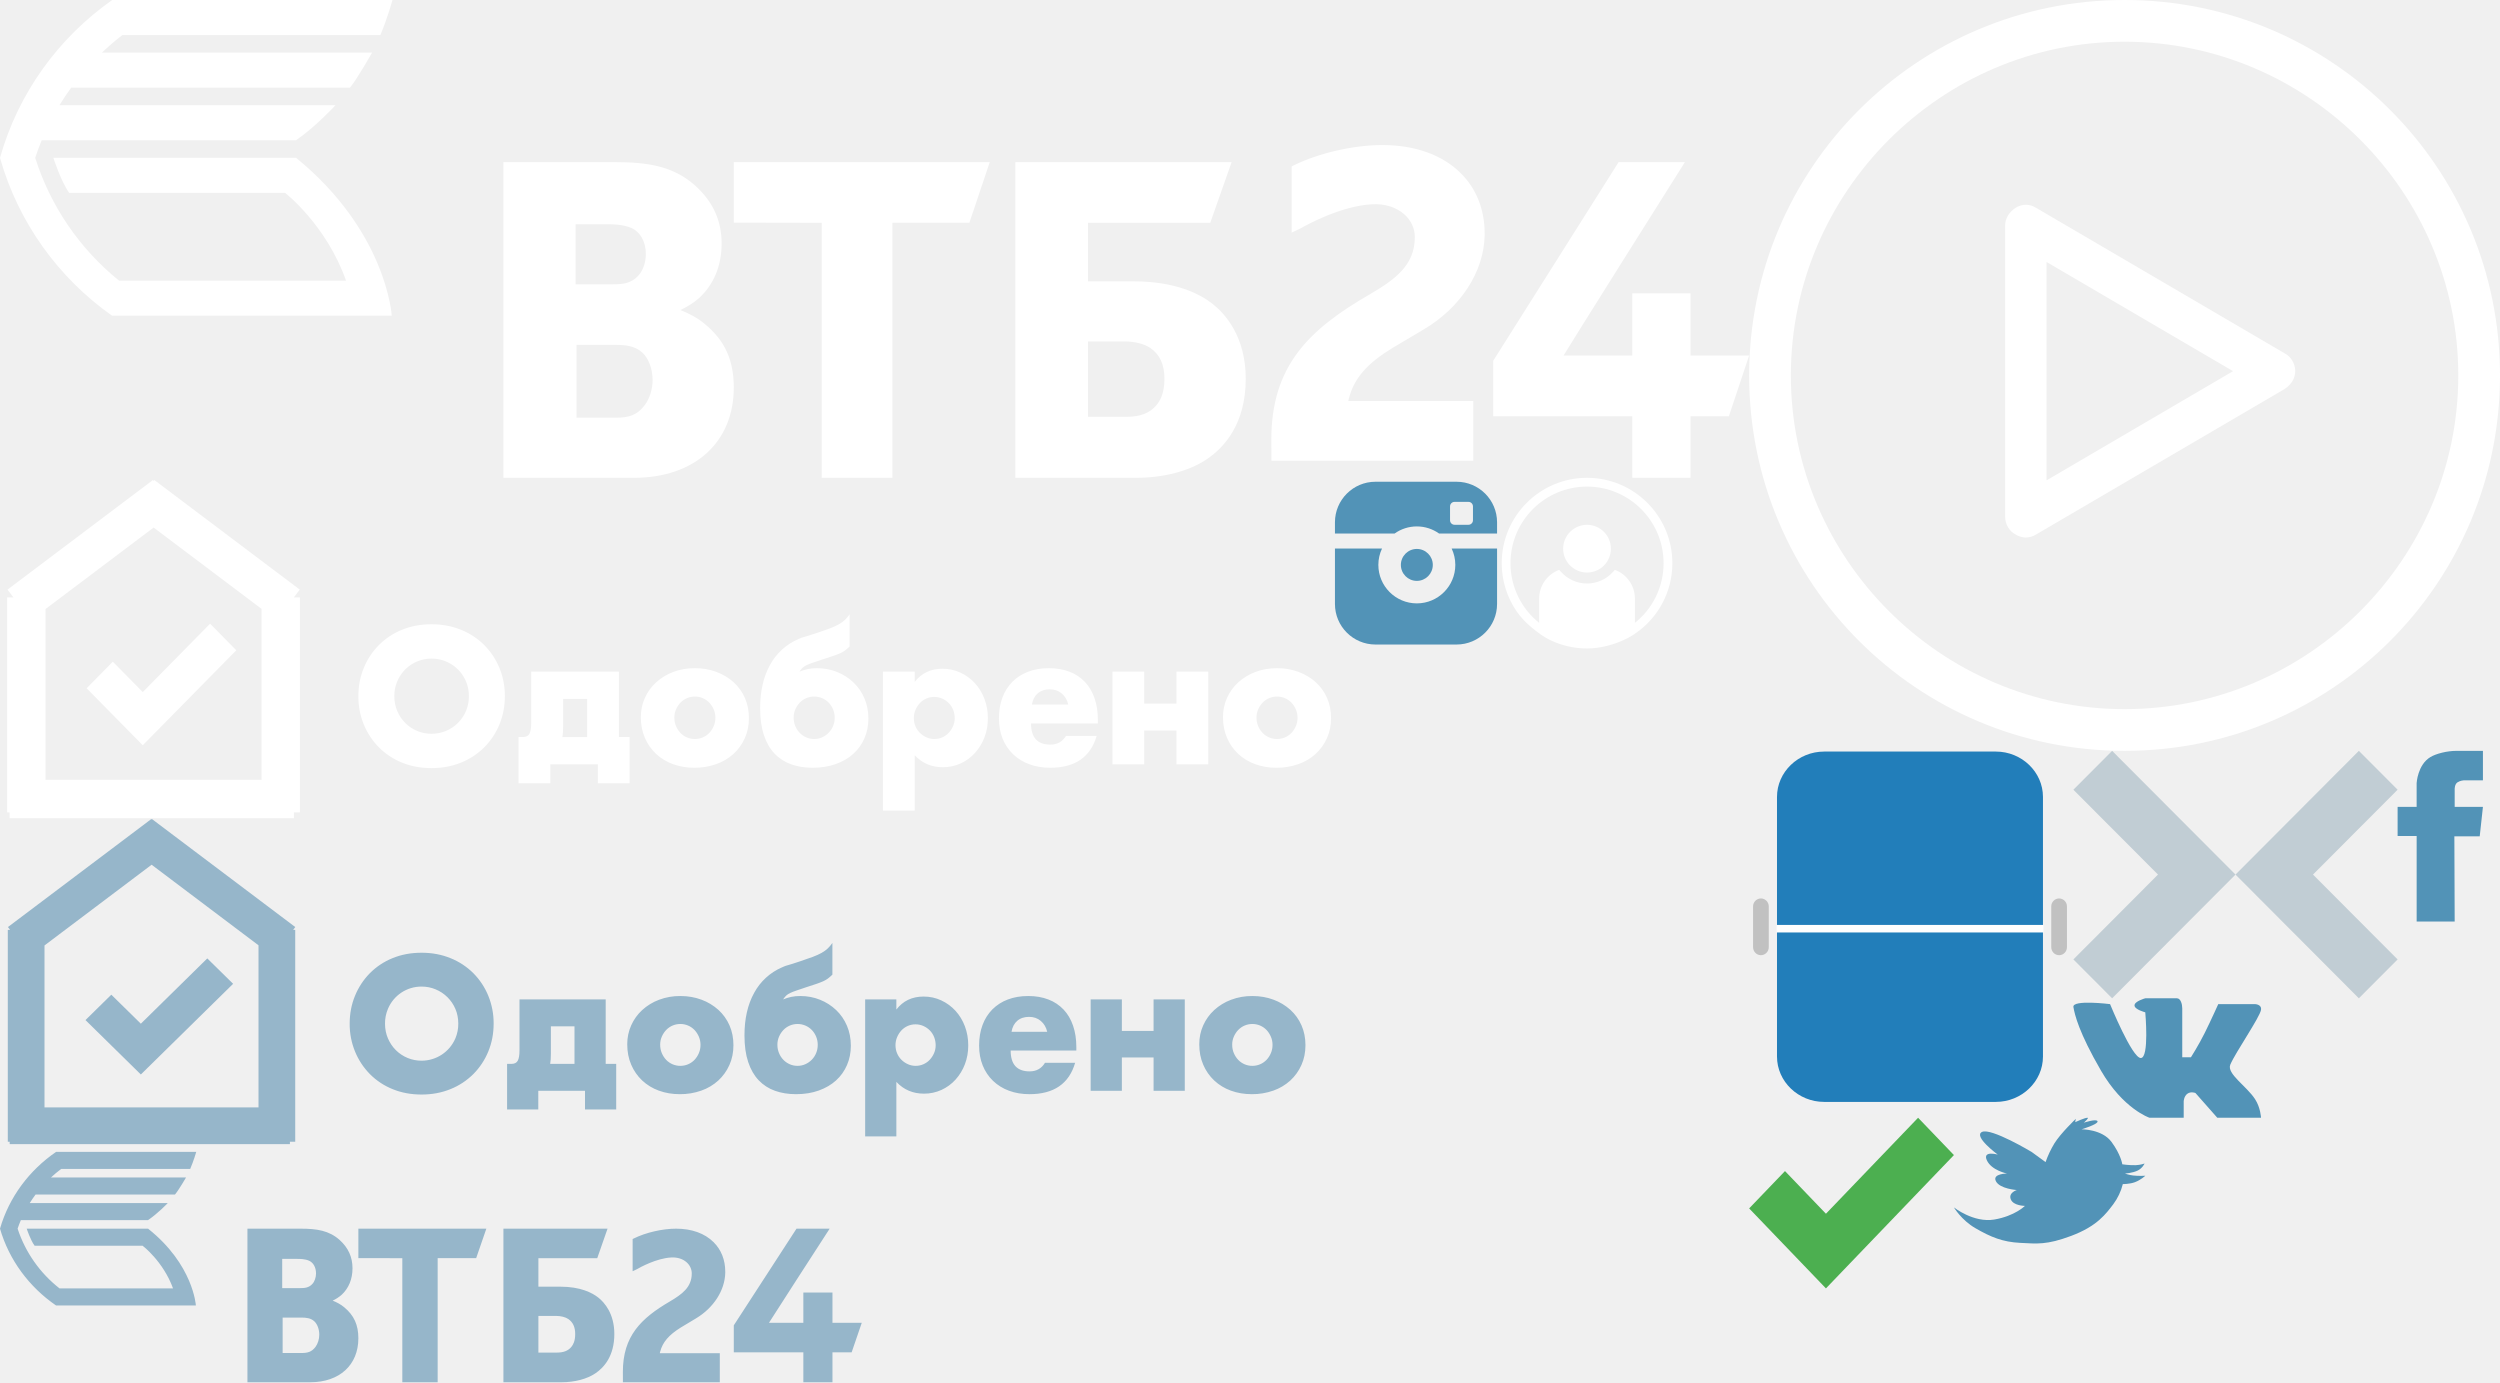
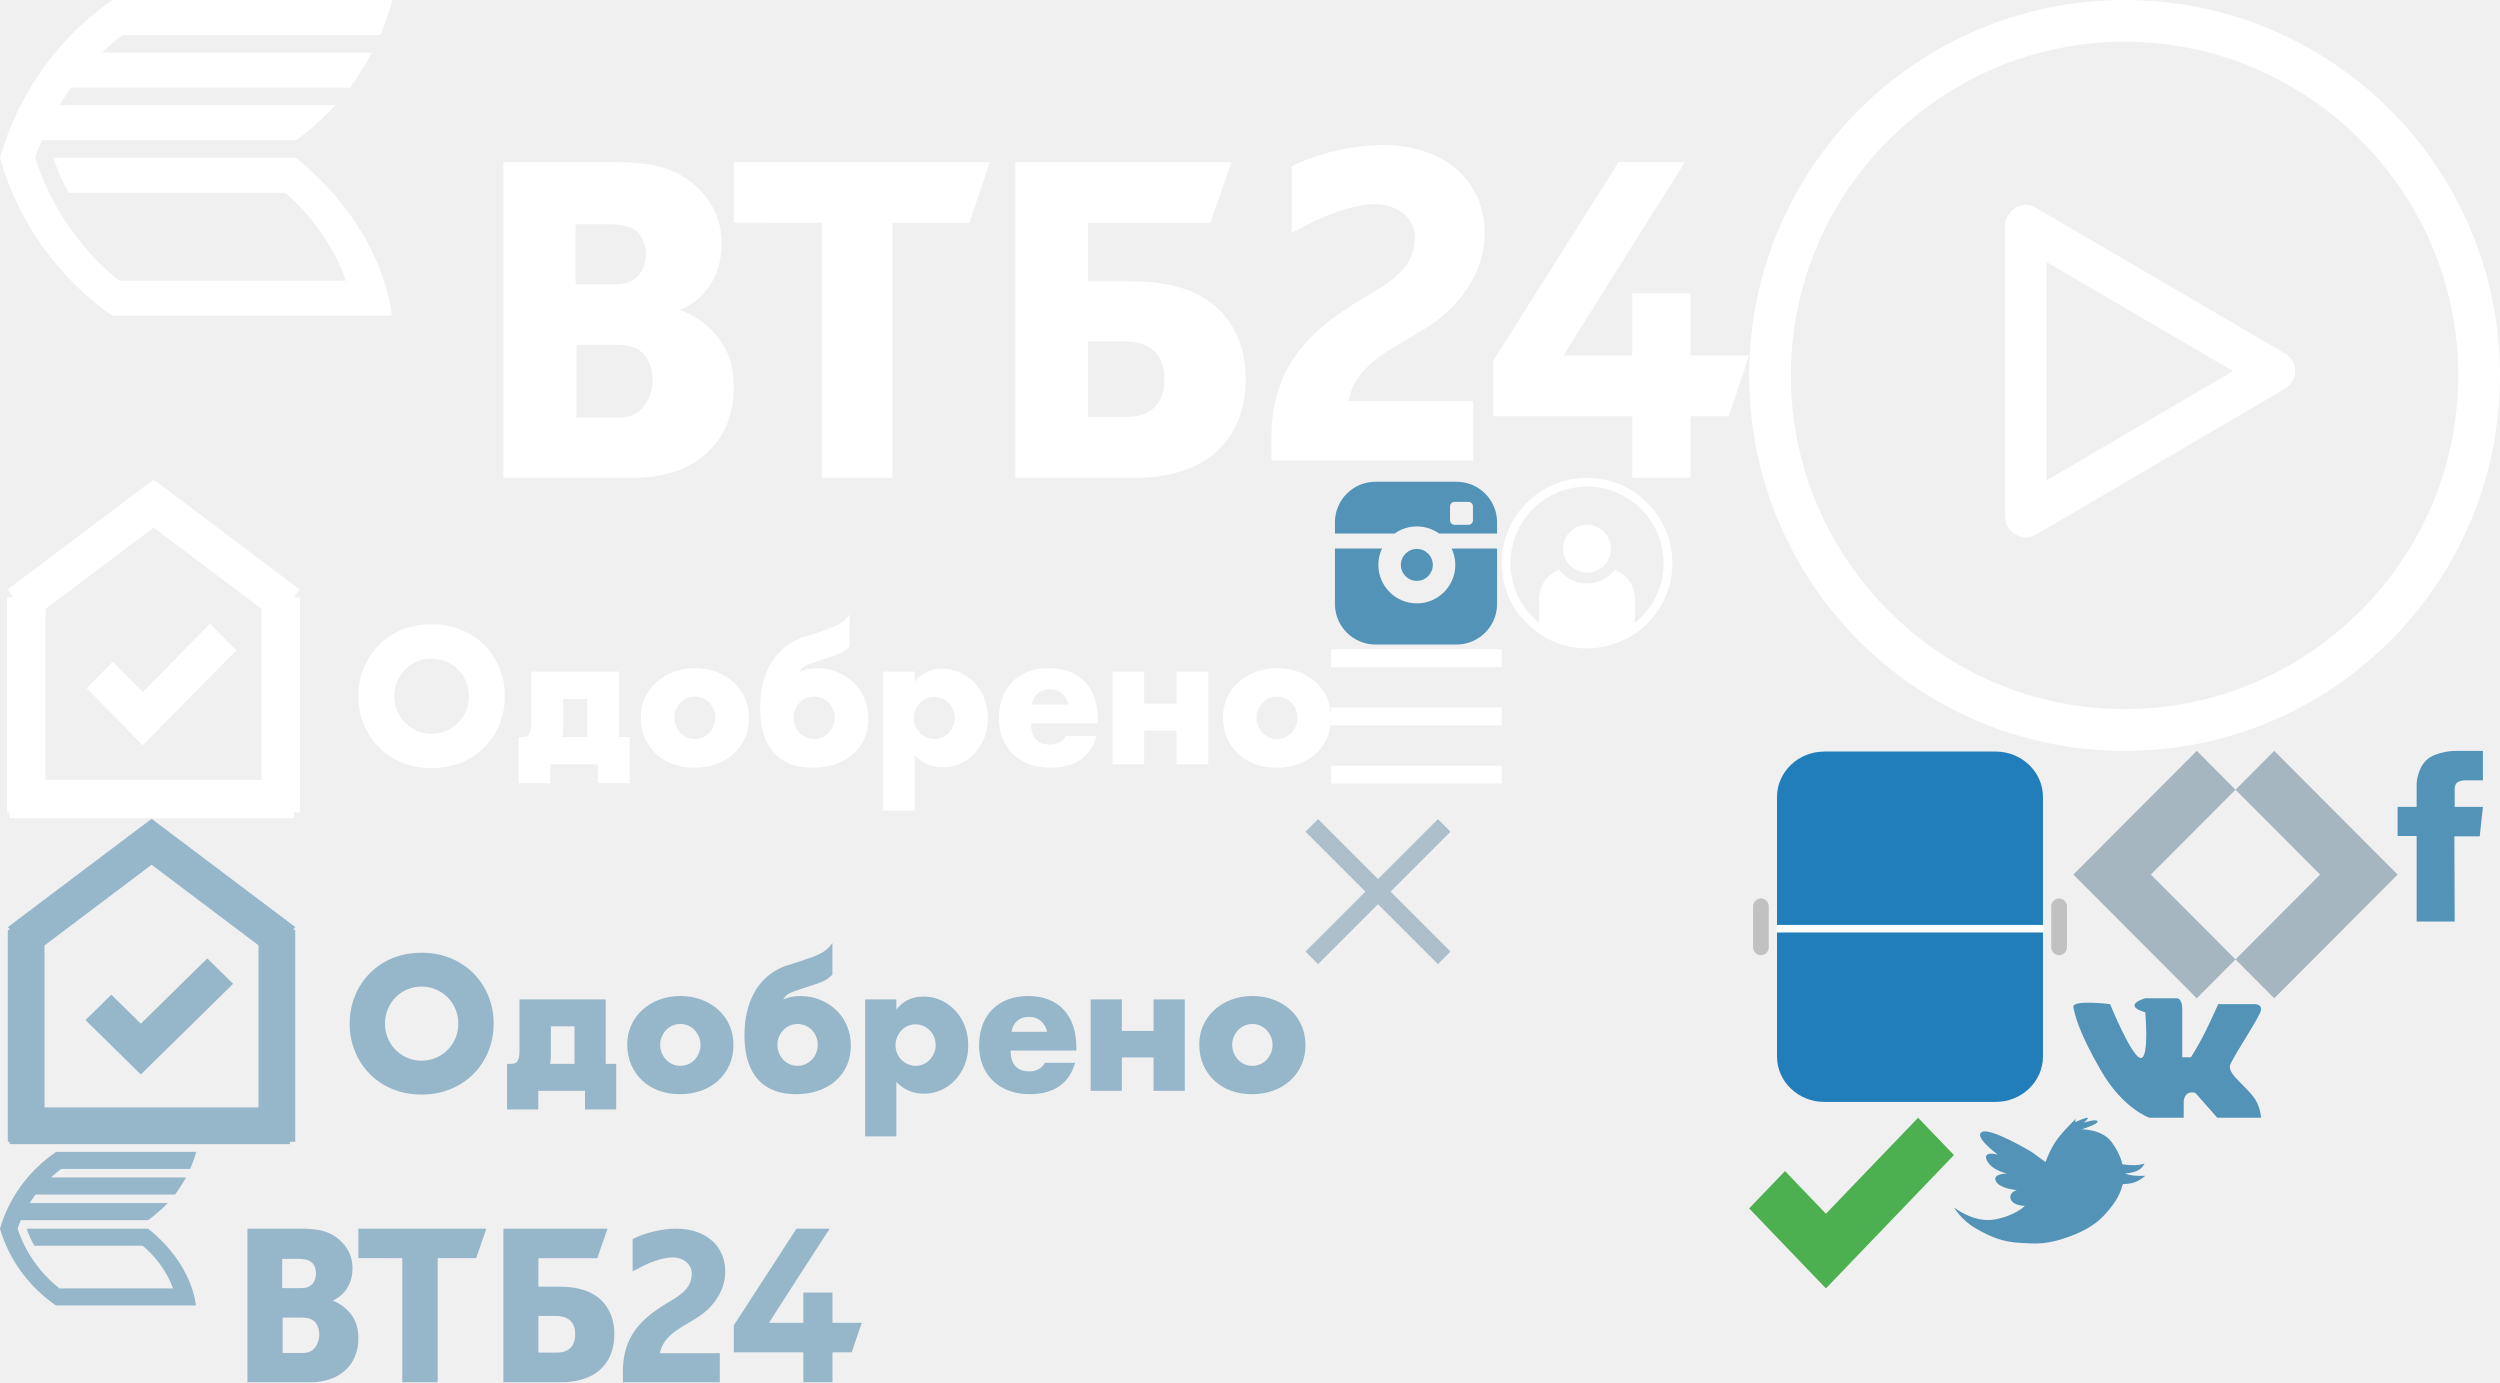
<svg xmlns="http://www.w3.org/2000/svg" width="293" height="162" viewBox="0 0 293 162">
-   <svg width="23" height="15" viewBox="0 0 23 15" id="L1VzZXJzL2FsZmFtb3RvcnMvUHJvamVjdHMvb2RvYnJlbm8vc3JjL21vZHVsZXMvZm9vdGVyL3Nwcml0ZS10dy5zdmc=" x="229" y="131">
-     <path d="M0 10.51s.877 1.482 2.502 2.425c1.842 1.07 3.235 1.625 5.247 1.728 2.012.103 3.103.26 5.975-.81 3.083-1.148 4.103-2.613 4.949-3.711a6.7 6.7 0 0 0 1.122-2.366s.808.004 1.406-.219c.721-.267 1.231-.761 1.231-.761s-.725.048-1.414-.026c-.507-.055-.979-.232-.979-.232s.92-.054 1.523-.361c.549-.28.781-.811.781-.811s-.497.177-1.047.193c-.772.023-1.561-.103-1.561-.103s-.163-1.136-1.273-2.633c-1.11-1.496-3.5-1.468-3.5-1.468s1.974-.595 1.87-.937C16.73.076 15.228.58 15.228.58s.633-.567.441-.578c-.314-.02-1.454.515-1.454.515l.068-.387s-1.766 1.678-2.509 2.875a11.714 11.714 0 0 0-1.033 2.193L9.11 4.01S4.35 1.147 3.29 1.663C2.23 2.179 5.139 4.32 5.139 4.32s-1.822-.516-1.278.67c.544 1.187 2.366 1.548 2.366 1.548s-1.768 0-1.306.903c.463.902 2.448 1.031 2.448 1.031s-1.006.31-.707 1.084c.299.774 1.658.774 1.658.774s-1.169 1.186-3.589 1.599C2.311 12.342 0 10.51 0 10.51z" fill-rule="nonzero" fill="#5293B7" />
-   </svg>
-   <svg width="22" height="14" viewBox="0 0 22 14" id="L1VzZXJzL2FsZmFtb3RvcnMvUHJvamVjdHMvb2RvYnJlbm8vc3JjL21vZHVsZXMvZm9vdGVyL3Nwcml0ZS12ay5zdmc=" x="243" y="117">
-     <path d="M.004 1.024C-.147.128 4.3.683 4.3.683S6.88 7 7.898 7c1.018 0 .528-5.357.528-5.357s-1.262-.32-1.262-.81C7.164.34 8.426 0 8.426 0h3.712c.445 0 .622.704.622 1.174v5.74h1.017s.906-1.418 1.62-2.86C16.113 2.615 16.98.684 16.98.684h4.315s.791.021.697.661c-.128.872-2.999 5.008-3.599 6.424-.452 1.067 1.9 2.512 2.902 4.055.65 1.002.697 2.177.697 2.177h-5.125l-2.562-2.903s-.528-.213-.942.086c-.415.299-.434.896-.434.896V14H8.916s-3.071-1.024-5.671-5.506S.155 1.92.004 1.024z" fill-rule="nonzero" fill="#5293B7" />
-   </svg>
-   <svg width="101" height="27" viewBox="0 0 101 27" id="L1VzZXJzL2FsZmFtb3RvcnMvUHJvamVjdHMvb2RvYnJlbm8vc3JjL21vZHVsZXMvZm9vdGVyL3Nwcml0ZS12dGIuc3Zn" y="135">
-     <g fill-rule="nonzero" fill="#96B6CA">
-       <path d="M29.287 9H29v18h7.362C39.787 27 42 24.978 42 21.848c0-1.565-.509-2.685-1.65-3.63-.416-.348-.879-.59-1.361-.784a4.526 4.526 0 0 0 1.04-.672c.841-.773 1.284-1.852 1.284-3.122 0-1.313-.494-2.4-1.511-3.32C38.562 9.22 37.14 9 35.247 9h-5.96zm5.553 3.543c.307 0 .88 0 1.359.202.517.218.839.79.839 1.497 0 .48-.166.955-.43 1.238-.413.45-.896.487-1.439.487h-2.095v-3.424h1.766zm.506 6.878c.533 0 1.084.054 1.501.446.348.324.572.933.572 1.554 0 .519-.157 1.036-.43 1.419-.453.612-.945.732-1.643.732h-2.222v-4.151h2.222zM56.588 9H42v3.45l5.152.01V27h4.142V12.456c.504-.002 4.512 0 4.512 0L57 9h-.412zM70.919 9H59v18h6.817c1.544 0 2.993-.383 3.974-1.053 1.007-.68 2.209-2.03 2.209-4.597 0-2.408-1.166-3.702-1.86-4.259-.74-.59-2.118-1.293-4.474-1.293H63.1V12.46h6.897L71.204 9h-.285zm-5.762 10.224c.577 0 1.124.14 1.46.375.536.37.796.942.796 1.751 0 .851-.254 1.264-.446 1.5-.362.452-.913.672-1.684.672H63.1v-4.298h2.057zM74.274 10.15l-.13.065-.001 3.775.498-.236c.36-.21 2.294-1.29 4.04-1.378.72-.037 1.367.173 1.819.591.37.342.573.799.573 1.287 0 1.62-1.151 2.435-2.541 3.262C75.116 19.51 73 21.59 73 25.789L73.005 27l11.356-.002v-3.405h-7.034l.042-.164c.287-1.121 1.013-1.973 2.43-2.85l1.767-1.062c2.076-1.24 3.392-3.29 3.434-5.354v-.123c0-1.375-.471-2.568-1.362-3.454C82.595 9.548 81.073 9 79.235 9c-1.601 0-3.548.451-4.96 1.15zM93.35 9L86 20.33v3.161h8.152V27h3.413v-3.509h2.248L101 20.03h-3.435v-3.545h-3.413v3.545h-4.027c.29-.488 6.137-9.53 7.111-11.029h-3.885zM17.35 8.998H3.13s.428 1.323.925 2H16.71s2.415 1.821 3.57 5.004h-13.3a14.706 14.706 0 0 1-4.916-7.004c.114-.34.241-.672.38-1h14.901c1.162-.776 2.317-2 2.317-2H3.485c.215-.342.443-.675.685-.998h16.336c.432-.503 1.298-2 1.298-2H5.972c.38-.353.78-.687 1.197-1H22.29c.414-.955.71-2 .71-2H6.575C3.436 2.15 1.07 5.298 0 8.998 1.06 12.656 3.405 15.831 6.567 18h16.39s-.288-4.787-5.606-9.002z" />
-     </g>
-   </svg>
-   <svg width="10" height="20" viewBox="0 0 10 20" id="L1VzZXJzL2FsZmFtb3RvcnMvUHJvamVjdHMvb2RvYnJlbm8vc3JjL21vZHVsZXMvZm9vdGVyL3Nwcml0ZS1mYi5zdmc=" x="281" y="88">
+   <svg width="10" height="20" viewBox="0 0 10 20" id="L1VzZXJzL2t1a2tvbWFoL3Byb2plY3RzL29kb2JyZW5vL3NyYy9tb2R1bGVzL2Zvb3Rlci9zcHJpdGUtZmIuc3Zn" x="281" y="88">
    <path d="M2.232 20h4.456l-.036-9.98h2.971L10 6.563H6.688V4.456s0-.56.334-.77c.333-.209.717-.229.717-.229H10V0H6.906C5.769 0 4.488.338 3.84.73c-1.5.904-1.61 3.051-1.61 3.051v2.782H0V9.98h2.232V20z" fill-rule="nonzero" fill="#5293B7" />
  </svg>
-   <svg width="20" height="20" viewBox="0 0 20 20" id="L1VzZXJzL2FsZmFtb3RvcnMvUHJvamVjdHMvb2RvYnJlbm8vc3JjL21vZHVsZXMvZm9vdGVyL3Nwcml0ZS1pbnMuc3Zn" x="156" y="56">
+   <svg width="20" height="20" viewBox="0 0 20 20" id="L1VzZXJzL2t1a2tvbWFoL3Byb2plY3RzL29kb2JyZW5vL3NyYy9tb2R1bGVzL2Zvb3Rlci9zcHJpdGUtaW5zLnN2Zw==" x="156" y="56">
    <path d="M11.925 10.207c0-1.032-.84-1.872-1.872-1.872s-1.872.84-1.872 1.872c0 1.033.84 1.873 1.872 1.873 1.033 0 1.872-.84 1.872-1.873zm2.638 0a4.515 4.515 0 0 1-4.51 4.51 4.515 4.515 0 0 1-4.51-4.51c0-.685.154-1.334.428-1.916H.456v6.5a4.754 4.754 0 0 0 4.748 4.748h9.503a4.754 4.754 0 0 0 4.749-4.749V8.291h-5.321c.274.582.428 1.231.428 1.916zm-.618-6.86c0-.29.237-.528.528-.528h1.63a.53.53 0 0 1 .528.528v1.63a.53.53 0 0 1-.528.528h-1.63a.529.529 0 0 1-.528-.528v-1.63zm-3.892 2.35c.972 0 1.873.31 2.61.835h6.793V5.21A4.754 4.754 0 0 0 14.707.46H5.204A4.754 4.754 0 0 0 .456 5.21v1.322h6.987a4.483 4.483 0 0 1 2.61-.835z" fill-rule="nonzero" fill="#5293B7" />
  </svg>
-   <svg width="153" height="39" viewBox="0 0 153 39" id="L1VzZXJzL2FsZmFtb3RvcnMvUHJvamVjdHMvb2RvYnJlbm8vc3JjL21vZHVsZXMvZm9vdGVyL3Nwcml0ZS1sb2dvLnN2Zw==" y="96">
+   <svg width="153" height="39" viewBox="0 0 153 39" id="L1VzZXJzL2t1a2tvbWFoL3Byb2plY3RzL29kb2JyZW5vL3NyYy9tb2R1bGVzL2Zvb3Rlci9zcHJpdGUtbG9nby5zdmc=" y="96">
    <g transform="translate(0 -1)" fill="#96B6CA" fill-rule="evenodd">
      <path d="M45.124 24.97c0 .626.115 1.204.344 1.733.229.529.539.988.93 1.378a4.244 4.244 0 0 0 3.01 1.232 4.305 4.305 0 0 0 3.96-2.61 4.315 4.315 0 0 0 .343-1.733c0-.627-.114-1.204-.343-1.733a4.303 4.303 0 0 0-2.314-2.286 4.244 4.244 0 0 0-1.646-.324 4.244 4.244 0 0 0-3.94 2.61 4.315 4.315 0 0 0-.344 1.733zm-4.142 0c0-1.17.209-2.259.627-3.268a8.171 8.171 0 0 1 1.737-2.641 7.916 7.916 0 0 1 2.657-1.764c1.03-.425 2.165-.637 3.405-.637 1.226 0 2.357.212 3.394.637a8.003 8.003 0 0 1 2.677 1.764 8.09 8.09 0 0 1 1.748 2.641 8.461 8.461 0 0 1 .627 3.268c0 1.169-.21 2.258-.627 3.267a8.09 8.09 0 0 1-1.748 2.641 8.003 8.003 0 0 1-2.677 1.765c-1.037.424-2.168.637-3.394.637-1.24 0-2.374-.213-3.405-.637a7.916 7.916 0 0 1-2.657-1.765 8.171 8.171 0 0 1-1.737-2.64 8.461 8.461 0 0 1-.627-3.268zm26.348.313h-2.768v3.215c0 .279-.007.501-.02.668a7.815 7.815 0 0 1-.061.522h2.849v-4.405zm-7.395 4.405c.363 0 .613-.125.747-.375.135-.251.202-.64.202-1.17V22.13h10.103v7.558h1.232v5.345h-3.657v-2.192h-5.475v2.192H59.43v-5.345h.505zm17.437-2.255c0 .362.064.693.192.992.128.3.296.56.505.783a2.29 2.29 0 0 0 1.667.71 2.29 2.29 0 0 0 1.667-.71c.209-.223.377-.484.505-.783.128-.3.192-.623.192-.97 0-.335-.064-.651-.192-.95-.128-.3-.296-.56-.505-.784a2.29 2.29 0 0 0-1.667-.71 2.29 2.29 0 0 0-1.667.71c-.209.223-.377.48-.505.773a2.317 2.317 0 0 0-.192.94zm-3.86-.041c0-.794.155-1.535.465-2.224.31-.689.741-1.287 1.293-1.795a6.11 6.11 0 0 1 1.97-1.201 6.904 6.904 0 0 1 2.496-.438c.889 0 1.714.142 2.475.428a6.084 6.084 0 0 1 1.98 1.19 5.33 5.33 0 0 1 1.303 1.816c.31.703.465 1.479.465 2.328 0 .85-.158 1.625-.475 2.328a5.517 5.517 0 0 1-1.303 1.817 5.794 5.794 0 0 1-1.99 1.18 7.384 7.384 0 0 1-2.516.417c-.889 0-1.71-.14-2.465-.418a5.654 5.654 0 0 1-1.95-1.19 5.52 5.52 0 0 1-1.283-1.848c-.31-.717-.464-1.513-.464-2.39zm19.963-2.38a2.29 2.29 0 0 0-1.667.71c-.208.222-.377.48-.505.772a2.369 2.369 0 0 0-.192.96c0 .334.061.651.182.95.121.3.286.56.495.783.209.223.458.4.748.533.29.132.603.198.94.198.323 0 .63-.066.919-.198a2.42 2.42 0 0 0 1.263-1.315c.12-.3.181-.617.181-.95a2.506 2.506 0 0 0-.687-1.734 2.33 2.33 0 0 0-1.677-.71zm4.082-5.784c-.189.181-.36.33-.515.449-.155.118-.34.226-.556.324a9.572 9.572 0 0 1-.808.313c-.324.111-.748.25-1.273.417-.458.153-.829.279-1.111.376a6.75 6.75 0 0 0-.687.272c-.176.083-.314.17-.415.26-.1.091-.198.199-.293.324l-.12.167a5.86 5.86 0 0 1 .939-.292 5.06 5.06 0 0 1 1.08-.104c.822 0 1.593.146 2.314.438a5.93 5.93 0 0 1 1.89 1.211c.538.515.96 1.127 1.262 1.837.303.71.455 1.49.455 2.339 0 .821-.152 1.58-.455 2.276a5.196 5.196 0 0 1-1.283 1.795c-.552.501-1.226.894-2.02 1.18-.795.285-1.684.428-2.667.428-.903 0-1.725-.132-2.466-.397a4.864 4.864 0 0 1-1.909-1.232c-.532-.557-.943-1.27-1.232-2.14-.29-.87-.435-1.91-.435-3.121 0-1.949.377-3.609 1.132-4.98a6.725 6.725 0 0 1 3.273-2.996 3.659 3.659 0 0 1 .778-.282c.128-.035.29-.083.485-.146.195-.063.481-.157.858-.282a36.479 36.479 0 0 0 1.496-.522c.404-.153.747-.31 1.03-.47.283-.16.519-.33.707-.511.189-.181.37-.397.546-.647v3.716zm12.103 8.289c0-.334-.057-.65-.172-.95-.114-.3-.28-.56-.495-.783a2.473 2.473 0 0 0-.758-.532 2.235 2.235 0 0 0-.94-.199 2.247 2.247 0 0 0-1.647.71 2.665 2.665 0 0 0-.504.783 2.39 2.39 0 0 0-.192.95c0 .334.06.647.182.94.121.292.29.546.505.762.215.215.468.39.758.522s.596.198.919.198a2.247 2.247 0 0 0 1.647-.71c.208-.223.377-.48.505-.772.128-.293.192-.599.192-.919zm-4.607 10.669h-3.657V22.13h3.657v1.19c.781-1.016 1.845-1.524 3.192-1.524.741 0 1.432.15 2.071.45.64.298 1.196.705 1.667 1.22.472.515.839 1.121 1.102 1.817.262.696.394 1.44.394 2.234 0 .793-.132 1.531-.394 2.213a5.72 5.72 0 0 1-1.092 1.796 5.041 5.041 0 0 1-1.646 1.21 4.856 4.856 0 0 1-2.061.44c-1.293 0-2.37-.46-3.233-1.379v6.389zm17.68-12.256c-.122-.529-.37-.953-.748-1.273-.377-.32-.835-.48-1.374-.48-.566 0-1.027.152-1.384.459-.357.306-.583.737-.677 1.294h4.183zm-4.284 2.192c0 1.629.74 2.443 2.223 2.443.794 0 1.394-.334 1.798-1.002h3.536c-.714 2.45-2.499 3.675-5.355 3.675-.875 0-1.677-.136-2.404-.407a5.337 5.337 0 0 1-1.869-1.16 5.172 5.172 0 0 1-1.202-1.795c-.283-.696-.425-1.475-.425-2.338 0-.891.135-1.695.405-2.412a5.09 5.09 0 0 1 1.151-1.827 5.08 5.08 0 0 1 1.809-1.158c.707-.272 1.505-.407 2.394-.407.876 0 1.664.135 2.364.407a4.77 4.77 0 0 1 1.778 1.18c.485.514.855 1.144 1.111 1.889.256.745.384 1.583.384 2.516v.396h-7.698zm16.75-2.296V22.13h3.657v10.711H135.2v-3.904h-3.718v3.904h-3.657v-10.71h3.657v3.695h3.718zm9.214 1.607c0 .362.064.693.192.992.128.3.296.56.505.783a2.29 2.29 0 0 0 1.667.71 2.29 2.29 0 0 0 1.667-.71c.209-.223.377-.484.505-.783.128-.3.192-.623.192-.97 0-.335-.064-.651-.192-.95-.128-.3-.296-.56-.505-.784a2.29 2.29 0 0 0-1.667-.71 2.29 2.29 0 0 0-1.667.71c-.209.223-.377.48-.505.773a2.317 2.317 0 0 0-.192.94zm-3.86-.041c0-.794.155-1.535.465-2.224.31-.689.741-1.287 1.293-1.795a6.11 6.11 0 0 1 1.97-1.201 6.904 6.904 0 0 1 2.496-.438c.889 0 1.714.142 2.475.428a6.084 6.084 0 0 1 1.98 1.19 5.33 5.33 0 0 1 1.303 1.816c.31.703.465 1.479.465 2.328 0 .85-.158 1.625-.475 2.328a5.517 5.517 0 0 1-1.303 1.817 5.794 5.794 0 0 1-1.99 1.18 7.384 7.384 0 0 1-2.516.417c-.889 0-1.71-.14-2.465-.418a5.654 5.654 0 0 1-1.95-1.19 5.52 5.52 0 0 1-1.283-1.848c-.31-.717-.464-1.513-.464-2.39z" />
      <g fill-rule="nonzero">
        <path d="M27.321 20.302l-3.028-2.976-7.786 7.652-3.461-3.401-3.028 2.976 6.489 6.377z" />
        <path d="M30.298 15.79L17.769 6.347l-12.554 9.46v18.983h25.083V15.79zm4.06-1.812h.242V38.81h-.624v.283H1.134v-.283h-.22V13.978h.266l-.248-.33L17.728.994l.041.054.041-.054 16.796 12.656-.248.329z" />
      </g>
    </g>
  </svg>
-   <svg width="205" height="56" viewBox="0 0 205 56" id="L1VzZXJzL2FsZmFtb3RvcnMvUHJvamVjdHMvb2RvYnJlbm8vc3JjL21vZHVsZXMvaGVhZGVyL3Nwcml0ZS12dGIuc3Zn">
-     <g fill-rule="nonzero" fill="#FFF">
-       <path d="M59.595 19H59v37h15.29C81.404 56 86 51.843 86 45.41c0-3.217-1.057-5.52-3.426-7.464-.864-.714-1.826-1.211-2.828-1.609.771-.372 1.508-.81 2.159-1.381 1.749-1.59 2.669-3.807 2.669-6.419 0-2.698-1.027-4.93-3.14-6.824C78.86 19.453 75.907 19 71.975 19H59.595zm11.533 7.283c.64 0 1.83 0 2.823.416 1.075.447 1.743 1.623 1.743 3.076 0 .988-.343 1.963-.895 2.544-.856.927-1.858 1.001-2.986 1.001h-4.352v-7.037h3.667zM72.18 40.42c1.108 0 2.252.112 3.118.918.722.665 1.187 1.918 1.187 3.193 0 1.067-.326 2.13-.894 2.917-.939 1.26-1.96 1.506-3.41 1.506h-4.615V40.42h4.614zM115.176 19H86v7.093l10.304.02V56h8.285V26.104c1.007-.003 9.024 0 9.024 0L116 19h-.824zM143.754 19H119v37h14.159c3.206 0 6.216-.788 8.254-2.164 2.091-1.398 4.587-4.172 4.587-9.45 0-4.95-2.42-7.609-3.861-8.754-1.54-1.213-4.4-2.659-9.294-2.659h-5.33v-6.858h14.326L144.347 19h-.593zm-11.967 21.016c1.198 0 2.335.287 3.034.77 1.112.76 1.651 1.936 1.651 3.6 0 1.75-.527 2.598-.925 3.084-.753.93-1.897 1.38-3.498 1.38h-4.535v-8.834h4.273zM151.655 19.364l-.27.134-.005 7.76 1.04-.486c.75-.432 4.778-2.651 8.416-2.833 1.5-.076 2.847.356 3.789 1.216.77.701 1.193 1.64 1.193 2.645 0 3.329-2.398 5.006-5.294 6.705C153.41 38.606 149 42.882 149 51.512l.01 2.488 23.658-.004v-6.998h-14.653l.087-.338c.598-2.305 2.111-4.057 5.063-5.859l3.68-2.184c4.326-2.547 7.068-6.763 7.155-11.005v-.252c0-2.826-.981-5.28-2.838-7.1-2.173-2.134-5.344-3.26-9.173-3.26-3.336 0-7.391.928-10.334 2.364zM189.702 19c-.16.25-14.616 23.155-14.702 23.29v6.498h16.305V56h6.825v-7.212h4.496L205 41.67h-6.87v-7.288h-6.826v7.288h-8.055c.582-1.004 12.275-19.59 14.223-22.671h-7.77zM34.701 18.496H6.258s.858 2.72 1.853 4.111h25.306s4.83 3.743 7.14 10.287h-26.6a30.24 30.24 0 0 1-9.832-14.398c.229-.697.483-1.382.761-2.054h29.802c2.324-1.597 4.633-4.112 4.633-4.112H6.971a30.01 30.01 0 0 1 1.37-2.053h32.672c.862-1.034 2.595-4.111 2.595-4.111H11.944a30.36 30.36 0 0 1 2.393-2.054H44.58C45.409 2.149 46 0 46 0H13.15C6.871 4.418 2.14 10.891 0 18.496 2.12 26.016 6.81 32.54 13.134 37h32.78s-.576-9.84-11.213-18.504z" />
+   <svg width="23" height="15" viewBox="0 0 23 15" id="L1VzZXJzL2t1a2tvbWFoL3Byb2plY3RzL29kb2JyZW5vL3NyYy9tb2R1bGVzL2Zvb3Rlci9zcHJpdGUtdHcuc3Zn" x="229" y="131">
+     <path d="M0 10.51s.877 1.482 2.502 2.425c1.842 1.07 3.235 1.625 5.247 1.728 2.012.103 3.103.26 5.975-.81 3.083-1.148 4.103-2.613 4.949-3.711a6.7 6.7 0 0 0 1.122-2.366s.808.004 1.406-.219c.721-.267 1.231-.761 1.231-.761s-.725.048-1.414-.026c-.507-.055-.979-.232-.979-.232s.92-.054 1.523-.361c.549-.28.781-.811.781-.811s-.497.177-1.047.193c-.772.023-1.561-.103-1.561-.103s-.163-1.136-1.273-2.633c-1.11-1.496-3.5-1.468-3.5-1.468s1.974-.595 1.87-.937C16.73.076 15.228.58 15.228.58s.633-.567.441-.578c-.314-.02-1.454.515-1.454.515l.068-.387s-1.766 1.678-2.509 2.875a11.714 11.714 0 0 0-1.033 2.193L9.11 4.01S4.35 1.147 3.29 1.663C2.23 2.179 5.139 4.32 5.139 4.32s-1.822-.516-1.278.67c.544 1.187 2.366 1.548 2.366 1.548s-1.768 0-1.306.903c.463.902 2.448 1.031 2.448 1.031s-1.006.31-.707 1.084c.299.774 1.658.774 1.658.774s-1.169 1.186-3.589 1.599C2.311 12.342 0 10.51 0 10.51z" fill-rule="nonzero" fill="#5293B7" />
+   </svg>
+   <svg width="22" height="14" viewBox="0 0 22 14" id="L1VzZXJzL2t1a2tvbWFoL3Byb2plY3RzL29kb2JyZW5vL3NyYy9tb2R1bGVzL2Zvb3Rlci9zcHJpdGUtdmsuc3Zn" x="243" y="117">
+     <path d="M.004 1.024C-.147.128 4.3.683 4.3.683S6.88 7 7.898 7c1.018 0 .528-5.357.528-5.357s-1.262-.32-1.262-.81C7.164.34 8.426 0 8.426 0h3.712c.445 0 .622.704.622 1.174v5.74h1.017s.906-1.418 1.62-2.86C16.113 2.615 16.98.684 16.98.684h4.315s.791.021.697.661c-.128.872-2.999 5.008-3.599 6.424-.452 1.067 1.9 2.512 2.902 4.055.65 1.002.697 2.177.697 2.177h-5.125l-2.562-2.903s-.528-.213-.942.086c-.415.299-.434.896-.434.896V14H8.916s-3.071-1.024-5.671-5.506S.155 1.92.004 1.024z" fill-rule="nonzero" fill="#5293B7" />
+   </svg>
+   <svg width="101" height="27" viewBox="0 0 101 27" id="L1VzZXJzL2t1a2tvbWFoL3Byb2plY3RzL29kb2JyZW5vL3NyYy9tb2R1bGVzL2Zvb3Rlci9zcHJpdGUtdnRiLnN2Zw==" y="135">
+     <g fill-rule="nonzero" fill="#96B6CA">
+       <path d="M29.287 9H29v18h7.362C39.787 27 42 24.978 42 21.848c0-1.565-.509-2.685-1.65-3.63-.416-.348-.879-.59-1.361-.784a4.526 4.526 0 0 0 1.04-.672c.841-.773 1.284-1.852 1.284-3.122 0-1.313-.494-2.4-1.511-3.32C38.562 9.22 37.14 9 35.247 9h-5.96zm5.553 3.543c.307 0 .88 0 1.359.202.517.218.839.79.839 1.497 0 .48-.166.955-.43 1.238-.413.45-.896.487-1.439.487h-2.095v-3.424h1.766zm.506 6.878c.533 0 1.084.054 1.501.446.348.324.572.933.572 1.554 0 .519-.157 1.036-.43 1.419-.453.612-.945.732-1.643.732h-2.222v-4.151h2.222zM56.588 9H42v3.45l5.152.01V27h4.142V12.456c.504-.002 4.512 0 4.512 0L57 9h-.412zM70.919 9H59v18h6.817c1.544 0 2.993-.383 3.974-1.053 1.007-.68 2.209-2.03 2.209-4.597 0-2.408-1.166-3.702-1.86-4.259-.74-.59-2.118-1.293-4.474-1.293H63.1V12.46h6.897L71.204 9h-.285zm-5.762 10.224c.577 0 1.124.14 1.46.375.536.37.796.942.796 1.751 0 .851-.254 1.264-.446 1.5-.362.452-.913.672-1.684.672H63.1v-4.298h2.057zM74.274 10.15l-.13.065-.001 3.775.498-.236c.36-.21 2.294-1.29 4.04-1.378.72-.037 1.367.173 1.819.591.37.342.573.799.573 1.287 0 1.62-1.151 2.435-2.541 3.262C75.116 19.51 73 21.59 73 25.789L73.005 27l11.356-.002v-3.405h-7.034l.042-.164c.287-1.121 1.013-1.973 2.43-2.85l1.767-1.062c2.076-1.24 3.392-3.29 3.434-5.354v-.123c0-1.375-.471-2.568-1.362-3.454C82.595 9.548 81.073 9 79.235 9c-1.601 0-3.548.451-4.96 1.15zM93.35 9L86 20.33v3.161h8.152V27h3.413v-3.509h2.248L101 20.03h-3.435v-3.545h-3.413v3.545h-4.027c.29-.488 6.137-9.53 7.111-11.029h-3.885zM17.35 8.998H3.13s.428 1.323.925 2H16.71s2.415 1.821 3.57 5.004h-13.3a14.706 14.706 0 0 1-4.916-7.004c.114-.34.241-.672.38-1h14.901c1.162-.776 2.317-2 2.317-2H3.485c.215-.342.443-.675.685-.998h16.336c.432-.503 1.298-2 1.298-2H5.972c.38-.353.78-.687 1.197-1H22.29c.414-.955.71-2 .71-2H6.575C3.436 2.15 1.07 5.298 0 8.998 1.06 12.656 3.405 15.831 6.567 18h16.39s-.288-4.787-5.606-9.002z" />
    </g>
  </svg>
-   <svg width="20" height="20" viewBox="0 0 20 20" id="L1VzZXJzL2FsZmFtb3RvcnMvUHJvamVjdHMvb2RvYnJlbm8vc3JjL21vZHVsZXMvaGVhZGVyL3Nwcml0ZS1jYWJpbmV0LnN2Zw==" x="176" y="56">
+   <svg width="20" height="20" viewBox="0 0 20 20" id="L1VzZXJzL2t1a2tvbWFoL3Byb2plY3RzL29kb2JyZW5vL3NyYy9tb2R1bGVzL2hlYWRlci9zcHJpdGUtY2FiaW5ldC5zdmc=" x="176" y="56">
    <g fill="none" fill-rule="evenodd">
      <path d="M12.076 10.18c.465-.515.721-1.18.721-1.874A2.802 2.802 0 0 0 10 5.507a2.802 2.802 0 0 0-2.799 2.8c0 .692.256 1.357.722 1.873.53.586 1.287.922 2.077.922s1.547-.336 2.077-.922z" fill="#FFF" fill-rule="nonzero" />
      <path d="M9.999 1.029c-4.946 0-8.97 4.025-8.97 8.972 0 2.75 1.239 5.301 3.357 6.997v-2.835c0-1.53.957-2.862 2.35-3.376l.231.255A4.094 4.094 0 0 0 10 12.388c1.153 0 2.258-.49 3.031-1.346l.231-.255a3.597 3.597 0 0 1 2.35 3.376V17a8.922 8.922 0 0 0 3.36-6.998c0-4.947-4.025-8.972-8.972-8.972z" />
      <path d="M9.999 0C4.486 0 0 4.486 0 10.001c0 2.015.615 4.009 1.76 5.668.494.714 1.106 1.337 1.772 1.892.336.28.686.545 1.043.8.587.42 1.184.721 1.865.982A9.97 9.97 0 0 0 9.999 20c.795 0 1.588-.11 2.358-.306.39-.1.774-.221 1.151-.36.196-.072.39-.15.581-.23.45-.19.875-.408 1.287-.673l.236-.15v-.01A9.948 9.948 0 0 0 20 10C20 4.486 15.514 0 9.999 0zm5.613 17v-2.837c0-1.53-.958-2.862-2.35-3.376l-.232.255A4.094 4.094 0 0 1 10 12.388a4.094 4.094 0 0 1-3.031-1.346l-.232-.255a3.597 3.597 0 0 0-2.35 3.376v2.835a8.93 8.93 0 0 1-3.357-6.997c0-4.947 4.024-8.972 8.97-8.972 4.947 0 8.972 4.025 8.972 8.972A8.922 8.922 0 0 1 15.61 17z" fill="#FFF" fill-rule="nonzero" />
    </g>
  </svg>
-   <svg width="156" height="40" viewBox="0 0 156 40" id="L1VzZXJzL2FsZmFtb3RvcnMvUHJvamVjdHMvb2RvYnJlbm8vc3JjL21vZHVsZXMvaGVhZGVyL3Nwcml0ZS1sb2dvLXdoaXRlLnN2Zw==" y="56">
+   <svg width="156" height="40" viewBox="0 0 156 40" id="L1VzZXJzL2t1a2tvbWFoL3Byb2plY3RzL29kb2JyZW5vL3NyYy9tb2R1bGVzL2hlYWRlci9zcHJpdGUtbG9nby13aGl0ZS5zdmc=" y="56">
    <g fill="#FFF" fill-rule="evenodd">
      <path d="M46.215 25.594c0 .635.117 1.221.35 1.758.233.536.548 1.002.946 1.398A4.332 4.332 0 0 0 50.575 30a4.382 4.382 0 0 0 3.074-1.25 4.365 4.365 0 0 0 1.306-3.156c0-.635-.117-1.221-.35-1.758a4.364 4.364 0 0 0-4.03-2.647 4.332 4.332 0 0 0-3.064 1.25 4.449 4.449 0 0 0-.946 1.397 4.365 4.365 0 0 0-.35 1.758zm-4.215 0c0-1.186.212-2.29.637-3.315a8.286 8.286 0 0 1 1.769-2.679 8.058 8.058 0 0 1 2.704-1.79c1.049-.43 2.203-.645 3.465-.645 1.247 0 2.399.215 3.454.646a8.146 8.146 0 0 1 2.725 1.79 8.204 8.204 0 0 1 1.778 2.678c.425 1.024.638 2.129.638 3.315s-.213 2.29-.638 3.314a8.204 8.204 0 0 1-1.778 2.68 8.146 8.146 0 0 1-2.725 1.79c-1.055.43-2.207.645-3.454.645-1.262 0-2.416-.215-3.465-.646a8.058 8.058 0 0 1-2.704-1.79 8.286 8.286 0 0 1-1.769-2.679C42.212 27.885 42 26.78 42 25.594zm26.814.318h-2.817v3.261c0 .282-.007.508-.02.678-.015.17-.035.346-.062.53h2.899v-4.47zm-7.526 4.468c.37 0 .624-.127.76-.38.138-.255.206-.65.206-1.187v-6.1h10.282v7.667h1.254v5.422h-3.722v-2.224h-5.572v2.224h-3.722V30.38h.514zm17.746-2.287c0 .367.065.702.195 1.006.13.304.301.568.514.794.212.226.466.403.76.53.296.127.607.19.936.19a2.338 2.338 0 0 0 1.697-.72c.212-.226.384-.49.514-.794.13-.304.195-.632.195-.985 0-.339-.065-.66-.195-.963a2.702 2.702 0 0 0-.514-.795 2.338 2.338 0 0 0-1.696-.72 2.338 2.338 0 0 0-1.697.72 2.743 2.743 0 0 0-.514.784c-.13.296-.195.614-.195.953zm-3.928-.042c0-.805.158-1.557.473-2.256a5.531 5.531 0 0 1 1.316-1.821 6.221 6.221 0 0 1 2.005-1.218c.774-.297 1.62-.445 2.54-.445a7.14 7.14 0 0 1 2.518.434c.775.29 1.447.692 2.015 1.208a5.407 5.407 0 0 1 1.327 1.842c.315.713.473 1.5.473 2.362 0 .86-.161 1.648-.483 2.361a5.597 5.597 0 0 1-1.327 1.842 5.9 5.9 0 0 1-2.025 1.197 7.537 7.537 0 0 1-2.56.424 7.213 7.213 0 0 1-2.509-.424 5.757 5.757 0 0 1-1.984-1.207 5.6 5.6 0 0 1-1.306-1.874c-.315-.728-.473-1.536-.473-2.425zm20.316-2.415a2.338 2.338 0 0 0-1.696.72 2.743 2.743 0 0 0-.514.784c-.13.296-.196.621-.196.974 0 .339.062.66.185.964.124.303.292.568.504.794.213.226.466.406.76.54.296.134.614.201.957.201.33 0 .64-.067.936-.2.294-.135.551-.315.77-.541.22-.226.391-.49.515-.794.123-.304.185-.625.185-.964a2.535 2.535 0 0 0-.7-1.758 2.372 2.372 0 0 0-1.706-.72zm4.154-5.866a6.275 6.275 0 0 1-.525.455c-.157.12-.346.23-.565.328a9.76 9.76 0 0 1-.823.318c-.329.113-.76.254-1.295.424-.466.155-.843.282-1.131.38-.288.1-.52.191-.7.276a1.787 1.787 0 0 0-.42.265 2.278 2.278 0 0 0-.299.328l-.123.17c.315-.127.634-.226.956-.297.322-.07.689-.106 1.1-.106.836 0 1.621.148 2.355.445a6.037 6.037 0 0 1 1.922 1.228 5.574 5.574 0 0 1 1.285 1.864c.309.72.463 1.51.463 2.372 0 .833-.154 1.603-.463 2.309a5.27 5.27 0 0 1-1.305 1.82c-.562.51-1.248.908-2.057 1.198-.809.289-1.713.434-2.714.434-.918 0-1.755-.134-2.509-.403a4.952 4.952 0 0 1-1.943-1.25c-.541-.564-.96-1.288-1.254-2.17-.295-.883-.442-1.938-.442-3.166 0-1.977.384-3.66 1.151-5.051a6.836 6.836 0 0 1 3.331-3.04 3.73 3.73 0 0 1 .792-.285c.13-.036.295-.085.494-.149.198-.063.49-.159.874-.286.603-.197 1.11-.374 1.521-.53.411-.154.761-.313 1.049-.476.288-.162.528-.335.72-.518a4.4 4.4 0 0 0 .555-.657v3.77zm12.317 8.408c0-.34-.058-.66-.175-.964a2.32 2.32 0 0 0-.504-.794 2.517 2.517 0 0 0-.77-.54 2.28 2.28 0 0 0-.957-.201 2.287 2.287 0 0 0-1.676.72c-.212.226-.384.49-.514.794-.13.303-.195.625-.195.964 0 .338.061.656.185.953.123.296.295.554.514.773.22.218.476.395.771.53.295.133.607.2.936.2a2.287 2.287 0 0 0 1.676-.72c.212-.226.383-.487.514-.783.13-.297.195-.608.195-.932zM107.205 39h-3.722V22.714h3.722v1.207c.795-1.03 1.878-1.546 3.248-1.546.754 0 1.457.152 2.108.455a5.347 5.347 0 0 1 1.697 1.24c.48.521.853 1.136 1.12 1.842.268.706.401 1.46.401 2.266 0 .805-.133 1.553-.4 2.245a5.799 5.799 0 0 1-1.111 1.821 5.13 5.13 0 0 1-1.676 1.228 4.956 4.956 0 0 1-2.097.445c-1.316 0-2.413-.466-3.29-1.398V39zm17.992-12.432c-.123-.536-.377-.967-.76-1.292-.385-.324-.85-.487-1.4-.487-.575 0-1.044.155-1.408.466-.363.31-.593.748-.689 1.313h4.257zm-4.36 2.224c0 1.652.755 2.478 2.263 2.478.808 0 1.418-.34 1.83-1.017h3.598c-.726 2.485-2.543 3.728-5.449 3.728-.891 0-1.707-.138-2.447-.413a5.434 5.434 0 0 1-1.902-1.176 5.245 5.245 0 0 1-1.224-1.821c-.287-.706-.431-1.497-.431-2.372 0-.904.137-1.72.41-2.446a5.162 5.162 0 0 1 1.173-1.853c.507-.509 1.12-.9 1.84-1.176.72-.275 1.532-.413 2.437-.413.891 0 1.693.138 2.406.413a4.856 4.856 0 0 1 1.81 1.197c.493.522.87 1.161 1.13 1.916.26.756.391 1.607.391 2.553v.402h-7.834zm17.047-2.33v-3.748h3.722v10.864h-3.722v-3.96h-3.783v3.96h-3.722V22.714h3.722v3.748h3.783zm9.377 1.631c0 .367.065.702.195 1.006.13.304.302.568.514.794a2.338 2.338 0 0 0 1.696.72 2.338 2.338 0 0 0 1.697-.72c.213-.226.384-.49.514-.794.13-.304.196-.632.196-.985 0-.339-.066-.66-.196-.963a2.702 2.702 0 0 0-.514-.795 2.338 2.338 0 0 0-1.696-.72 2.338 2.338 0 0 0-1.697.72 2.743 2.743 0 0 0-.514.784c-.13.296-.195.614-.195.953zm-3.928-.042c0-.805.158-1.557.473-2.256a5.531 5.531 0 0 1 1.316-1.821 6.221 6.221 0 0 1 2.005-1.218c.775-.297 1.621-.445 2.54-.445a7.14 7.14 0 0 1 2.519.434c.774.29 1.446.692 2.015 1.208a5.407 5.407 0 0 1 1.326 1.842c.315.713.473 1.5.473 2.362 0 .86-.161 1.648-.483 2.361a5.597 5.597 0 0 1-1.327 1.842 5.9 5.9 0 0 1-2.025 1.197 7.537 7.537 0 0 1-2.56.424 7.213 7.213 0 0 1-2.509-.424 5.757 5.757 0 0 1-1.984-1.207 5.6 5.6 0 0 1-1.306-1.874c-.315-.728-.473-1.536-.473-2.425z" />
      <g fill-rule="nonzero">
        <path d="M27.692 20.213l-3.069-3.116-7.892 8.014-3.508-3.562-3.07 3.116 6.578 6.679z" />
        <path d="M30.653 15.358l-12.648-9.53-12.672 9.55v20.017h25.32V15.358zm3.785-1.34h.711v25.198h-.699v.676H1.126v-.676h-.29V14.018h.737l-.691-.917L17.924.259l.081.108.082-.108L35.129 13.1l-.691.917z" />
      </g>
    </g>
  </svg>
-   <svg width="24" height="20" viewBox="0 0 24 20" id="L1VzZXJzL2FsZmFtb3RvcnMvUHJvamVjdHMvb2RvYnJlbm8vc3JjL21vZHVsZXMvbGFzdC9zcHJpdGUtY2hlY2suc3Zn" x="205" y="131">
+   <svg width="20" height="16" viewBox="0 0 20 16" id="L1VzZXJzL2t1a2tvbWFoL3Byb2plY3RzL29kb2JyZW5vL3NyYy9tb2R1bGVzL2hlYWRlci9zcHJpdGUtbWVudS5zdmc=" x="156" y="76">
+     <path d="M0 .095v2.098h20V.095H0zm0 6.82v2.098h20V6.915H0zm0 6.82v2.098h20v-2.099H0z" fill-rule="nonzero" fill="#FFF" />
+   </svg>
+   <svg width="205" height="56" viewBox="0 0 205 56" id="L1VzZXJzL2t1a2tvbWFoL3Byb2plY3RzL29kb2JyZW5vL3NyYy9tb2R1bGVzL2hlYWRlci9zcHJpdGUtdnRiLnN2Zw==">
+     <g fill-rule="nonzero" fill="#FFF">
+       <path d="M59.595 19H59v37h15.29C81.404 56 86 51.843 86 45.41c0-3.217-1.057-5.52-3.426-7.464-.864-.714-1.826-1.211-2.828-1.609.771-.372 1.508-.81 2.159-1.381 1.749-1.59 2.669-3.807 2.669-6.419 0-2.698-1.027-4.93-3.14-6.824C78.86 19.453 75.907 19 71.975 19H59.595zm11.533 7.283c.64 0 1.83 0 2.823.416 1.075.447 1.743 1.623 1.743 3.076 0 .988-.343 1.963-.895 2.544-.856.927-1.858 1.001-2.986 1.001h-4.352v-7.037h3.667zM72.18 40.42c1.108 0 2.252.112 3.118.918.722.665 1.187 1.918 1.187 3.193 0 1.067-.326 2.13-.894 2.917-.939 1.26-1.96 1.506-3.41 1.506h-4.615V40.42h4.614zM115.176 19H86v7.093l10.304.02V56h8.285V26.104c1.007-.003 9.024 0 9.024 0L116 19h-.824zM143.754 19H119v37h14.159c3.206 0 6.216-.788 8.254-2.164 2.091-1.398 4.587-4.172 4.587-9.45 0-4.95-2.42-7.609-3.861-8.754-1.54-1.213-4.4-2.659-9.294-2.659h-5.33v-6.858h14.326L144.347 19h-.593zm-11.967 21.016c1.198 0 2.335.287 3.034.77 1.112.76 1.651 1.936 1.651 3.6 0 1.75-.527 2.598-.925 3.084-.753.93-1.897 1.38-3.498 1.38h-4.535v-8.834h4.273zM151.655 19.364l-.27.134-.005 7.76 1.04-.486c.75-.432 4.778-2.651 8.416-2.833 1.5-.076 2.847.356 3.789 1.216.77.701 1.193 1.64 1.193 2.645 0 3.329-2.398 5.006-5.294 6.705C153.41 38.606 149 42.882 149 51.512l.01 2.488 23.658-.004v-6.998h-14.653l.087-.338c.598-2.305 2.111-4.057 5.063-5.859l3.68-2.184c4.326-2.547 7.068-6.763 7.155-11.005v-.252c0-2.826-.981-5.28-2.838-7.1-2.173-2.134-5.344-3.26-9.173-3.26-3.336 0-7.391.928-10.334 2.364zM189.702 19c-.16.25-14.616 23.155-14.702 23.29v6.498h16.305V56h6.825v-7.212h4.496L205 41.67h-6.87v-7.288h-6.826v7.288h-8.055c.582-1.004 12.275-19.59 14.223-22.671h-7.77zM34.701 18.496H6.258s.858 2.72 1.853 4.111h25.306s4.83 3.743 7.14 10.287h-26.6a30.24 30.24 0 0 1-9.832-14.398c.229-.697.483-1.382.761-2.054h29.802c2.324-1.597 4.633-4.112 4.633-4.112H6.971a30.01 30.01 0 0 1 1.37-2.053h32.672c.862-1.034 2.595-4.111 2.595-4.111H11.944a30.36 30.36 0 0 1 2.393-2.054H44.58C45.409 2.149 46 0 46 0H13.15C6.871 4.418 2.14 10.891 0 18.496 2.12 26.016 6.81 32.54 13.134 37h32.78s-.576-9.84-11.213-18.504z" />
+     </g>
+   </svg>
+   <svg width="19" height="29" viewBox="0 0 19 29" id="L1VzZXJzL2t1a2tvbWFoL3Byb2plY3RzL29kb2JyZW5vL3NyYy9tb2R1bGVzL2xhc3Qvc3ByaXRlLWFycm93LWxlZnQuc3Zn" x="243" y="88">
+     <path d="M14.458 29L19 24.445 9.084 14.5 19 4.555 14.458 0 0 14.5z" fill-rule="nonzero" fill="#A5B6C1" />
+   </svg>
+   <svg width="19" height="29" viewBox="0 0 19 29" id="L1VzZXJzL2t1a2tvbWFoL3Byb2plY3RzL29kb2JyZW5vL3NyYy9tb2R1bGVzL2xhc3Qvc3ByaXRlLWFycm93LXJpZ2h0LnN2Zw==" x="262" y="88">
+     <path d="M4.542 0L0 4.555 9.916 14.5 0 24.445 4.542 29 19 14.5z" fill-rule="nonzero" fill="#A5B6C1" />
+   </svg>
+   <svg width="24" height="20" viewBox="0 0 24 20" id="L1VzZXJzL2t1a2tvbWFoL3Byb2plY3RzL29kb2JyZW5vL3NyYy9tb2R1bGVzL2xhc3Qvc3ByaXRlLWNoZWNrLnN2Zw==" x="205" y="131">
    <path d="M24 4.375L19.8 0 9 11.25l-4.8-5L0 10.625 9 20z" fill-rule="nonzero" fill="#4CAF50" />
  </svg>
-   <svg width="19" height="29" viewBox="0 0 19 29" id="L1VzZXJzL2FsZmFtb3RvcnMvUHJvamVjdHMvb2RvYnJlbm8vc3JjL21vZHVsZXMvbGFzdC9zcHJpdGUtYXJyb3ctbGVmdC5zdmc=" x="262" y="88">
-     <path d="M14.458 0L19 4.555 9.084 14.5 19 24.445 14.458 29 0 14.5z" fill-rule="nonzero" fill="#C1CDD4" />
-   </svg>
-   <svg width="19" height="29" viewBox="0 0 19 29" id="L1VzZXJzL2FsZmFtb3RvcnMvUHJvamVjdHMvb2RvYnJlbm8vc3JjL21vZHVsZXMvbGFzdC9zcHJpdGUtYXJyb3ctcmlnaHQuc3Zn" x="243" y="88">
-     <path d="M4.542 0L0 4.555 9.916 14.5 0 24.445 4.542 29 19 14.5z" fill-rule="nonzero" fill="#C1CDD4" />
-   </svg>
-   <svg width="38" height="43" viewBox="0 0 38 43" id="L1VzZXJzL2FsZmFtb3RvcnMvUHJvamVjdHMvb2RvYnJlbm8vc3JjL21vZHVsZXMvbGFzdC9zcHJpdGUtZmxpcC5zdmc=" x="205" y="88">
+   <svg width="38" height="43" viewBox="0 0 38 43" id="L1VzZXJzL2t1a2tvbWFoL3Byb2plY3RzL29kb2JyZW5vL3NyYy9tb2R1bGVzL2xhc3Qvc3ByaXRlLWZsaXAuc3Zn" x="205" y="88">
    <g fill="none" fill-rule="evenodd">
      <path d="M28.33 1.375H8.015c-3.07 0-5.582 2.4-5.582 5.335v30.53c0 2.935 2.512 5.336 5.582 5.336H28.33c3.07 0 5.583-2.4 5.583-5.335V6.71c0-2.934-2.512-5.335-5.583-5.335" fill="#F0F0F1" />
      <path d="M0 19.57v4.767c0 .52.412.943.92.943s.92-.422.92-.943V19.57a.931.931 0 0 0-.92-.943.931.931 0 0 0-.92.943zM34.488 19.57v4.767c0 .52.412.943.92.943s.92-.422.92-.943V19.57a.931.931 0 0 0-.92-.943.931.931 0 0 0-.92.943z" fill="#F0F0F0" />
      <path d="M8.792.084c-3.04 0-5.528 2.393-5.528 5.317v30.425c0 2.924 2.488 5.317 5.528 5.317h20.116c3.04 0 5.528-2.393 5.528-5.317V5.4c0-2.924-2.488-5.317-5.528-5.317H8.792z" fill="#227EBA" />
      <path fill="#FEFEFE" d="M3.219 21.288h31.269v-.887H3.218z" />
      <path d="M1.38 17.297a.931.931 0 0 0-.92.942v4.768c0 .52.412.942.92.942.507 0 .92-.422.92-.942v-4.768a.931.931 0 0 0-.92-.942M36.327 17.297a.931.931 0 0 0-.92.942v4.768c0 .52.412.942.92.942s.92-.422.92-.942v-4.768a.931.931 0 0 0-.92-.942" fill="#C1C1C1" />
    </g>
  </svg>
-   <svg width="88" height="88" viewBox="0 0 88 88" id="L1VzZXJzL2FsZmFtb3RvcnMvUHJvamVjdHMvb2RvYnJlbm8vc3JjL21vZHVsZXMvdmlkZW8vc3ByaXRlLXBsYXkuc3Zn" x="205">
+   <svg width="17" height="17" viewBox="0 0 17 17" id="L1VzZXJzL2t1a2tvbWFoL3Byb2plY3RzL29kb2JyZW5vL3NyYy9tb2R1bGVzL3BvcHVwL3Nwcml0ZS1jbG9zZS5zdmc=" x="153" y="96">
+     <path d="M0 15.524L1.476 17 8.5 9.976 15.524 17 17 15.524 9.976 8.5 17 1.476 15.524 0 8.5 7.024 1.476 0 0 1.476 7.024 8.5z" fill-rule="nonzero" fill="#638BA2" opacity=".484" />
+   </svg>
+   <svg width="88" height="88" viewBox="0 0 88 88" id="L1VzZXJzL2t1a2tvbWFoL3Byb2plY3RzL29kb2JyZW5vL3NyYy9tb2R1bGVzL3ZpZGVvL3Nwcml0ZS1wbGF5LnN2Zw==" x="205">
    <g fill-rule="nonzero" fill="#FFF">
      <path d="M44 88c24.322 0 44-19.678 44-44S68.322 0 44 0 0 19.678 0 44s19.678 44 44 44zm0-83.111c21.511 0 39.111 17.6 39.111 39.111 0 21.511-17.6 39.111-39.111 39.111-21.511 0-39.111-17.6-39.111-39.111 0-21.511 17.6-39.111 39.111-39.111z" />
      <path d="M31.214 62.634c.365.244.85.366 1.215.366.364 0 .85-.122 1.214-.366l29.143-17.062C63.514 45.084 64 44.353 64 43.5s-.486-1.706-1.214-2.072L33.643 24.366a2.2 2.2 0 0 0-2.429 0c-.728.487-1.214 1.218-1.214 2.072v34.124c0 .854.486 1.707 1.214 2.072zm3.643-31.93L56.714 43.5 34.857 56.297V30.703z" />
    </g>
  </svg>
</svg>
